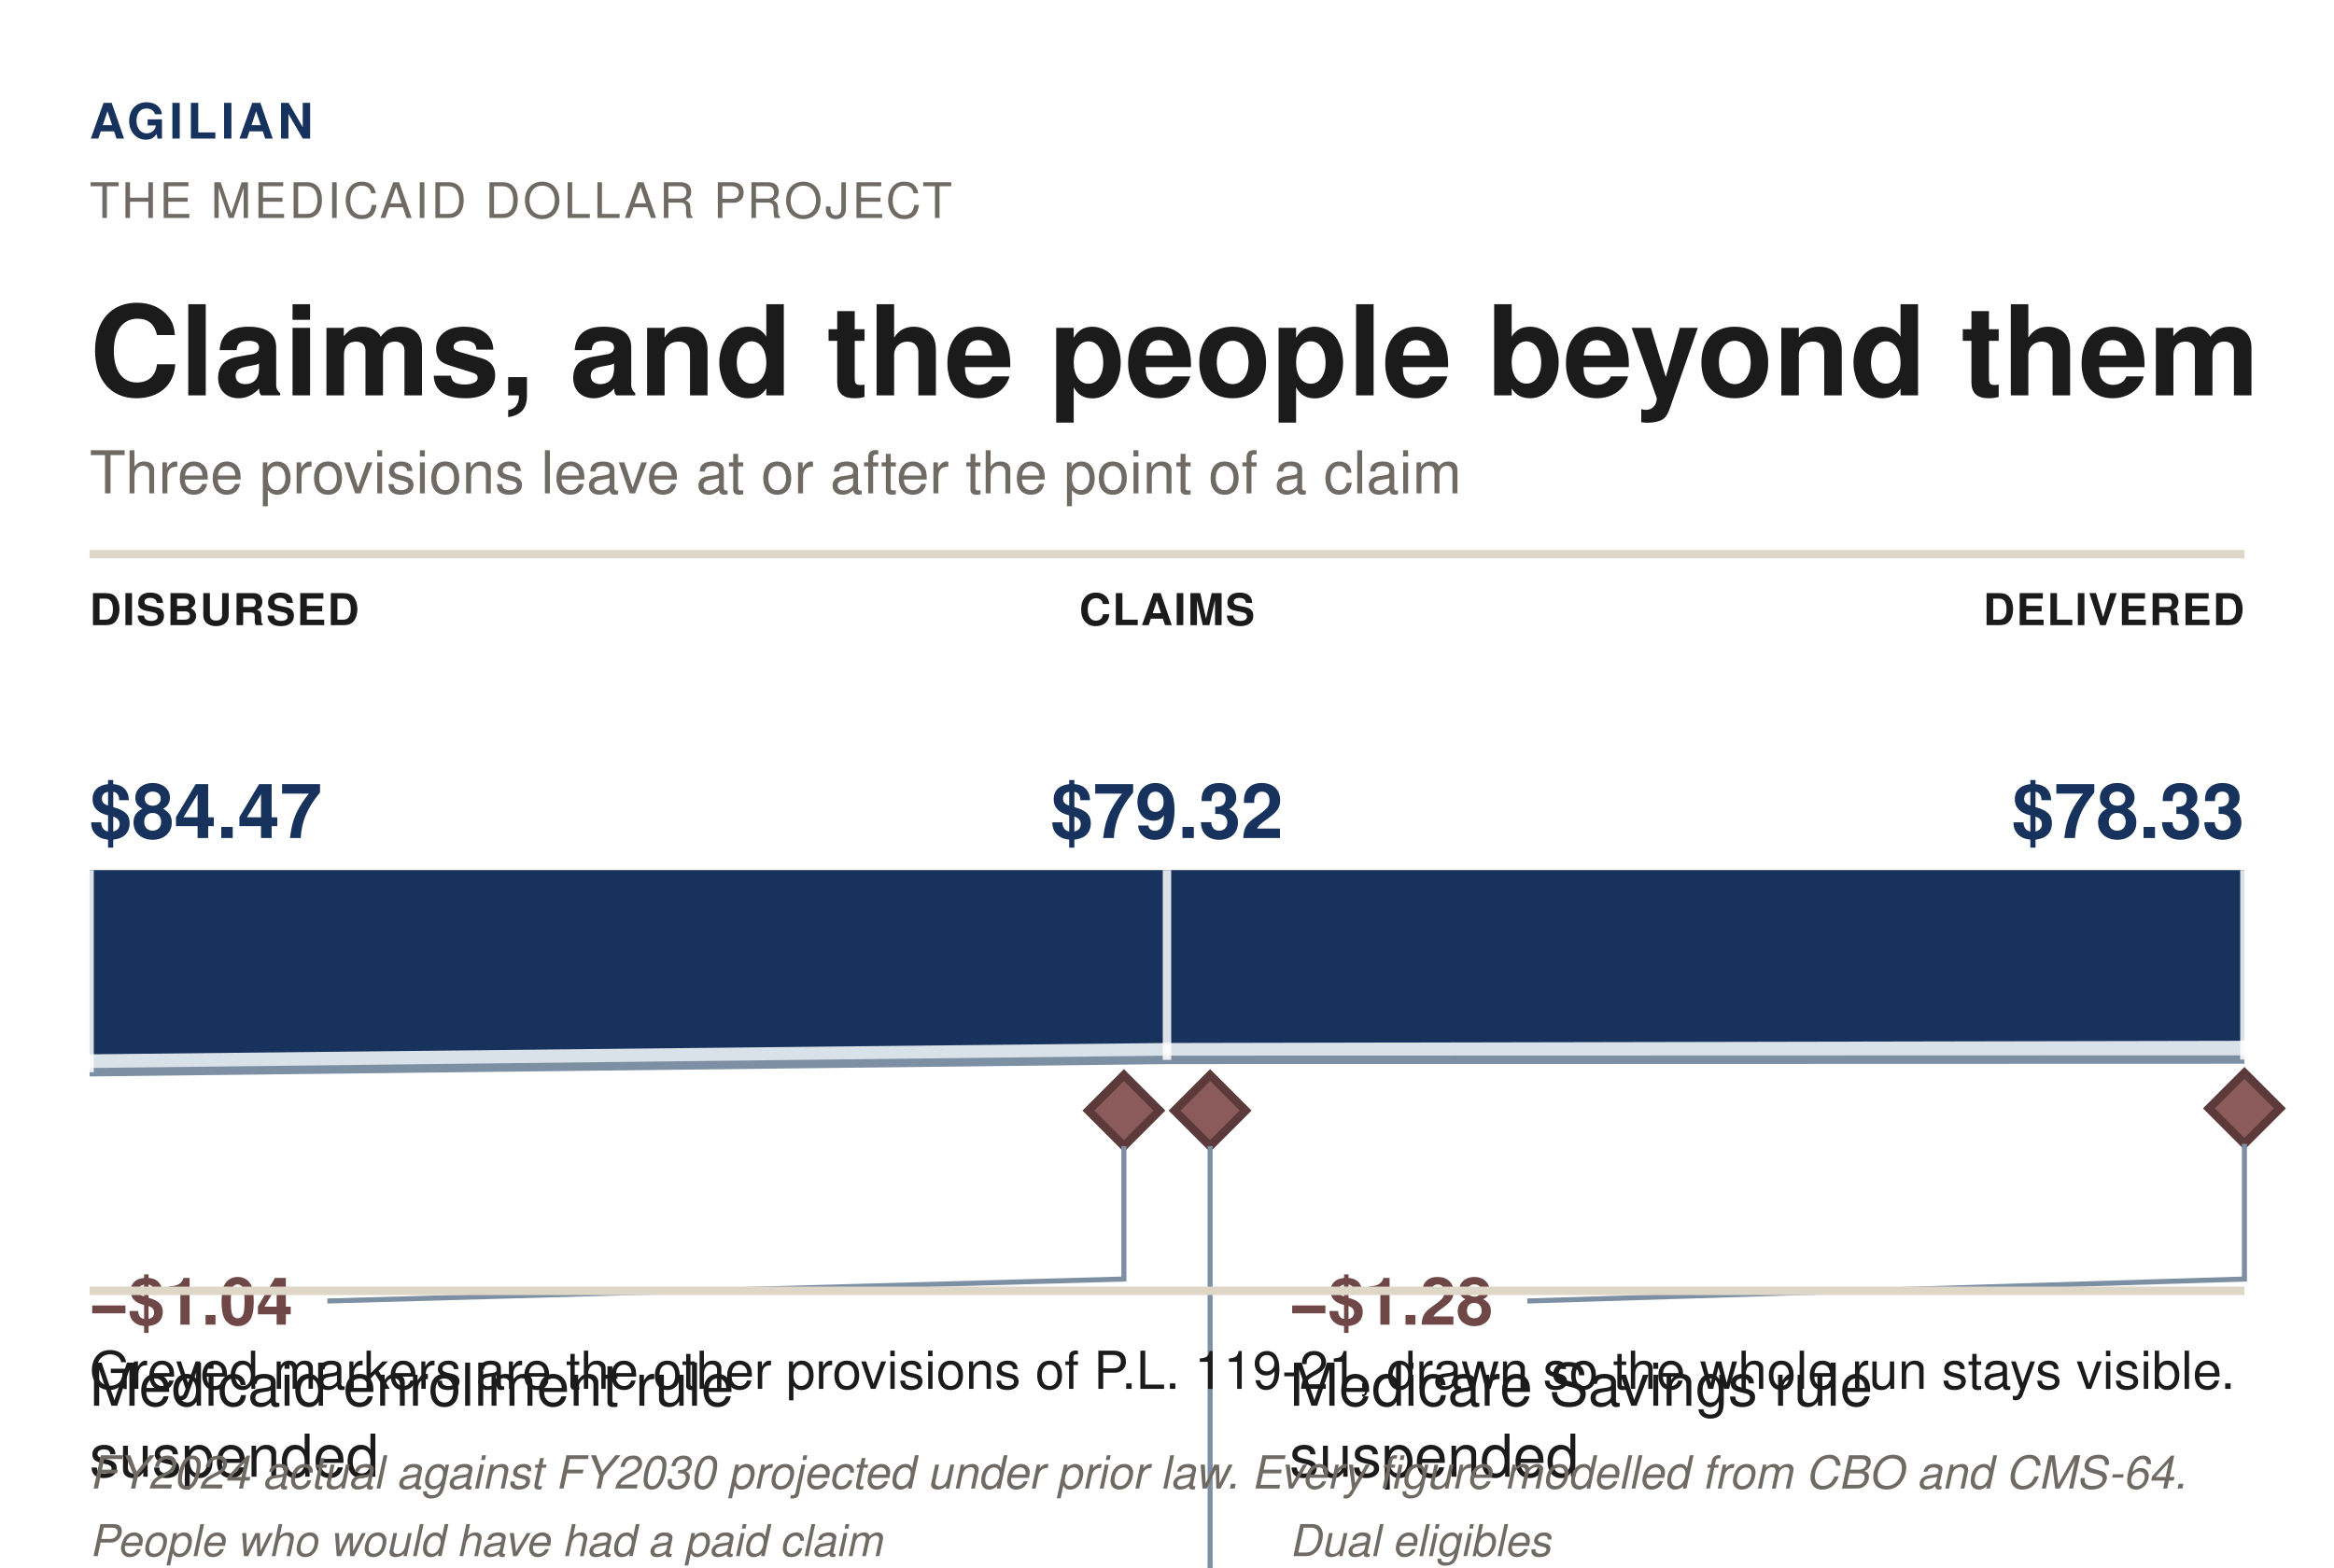
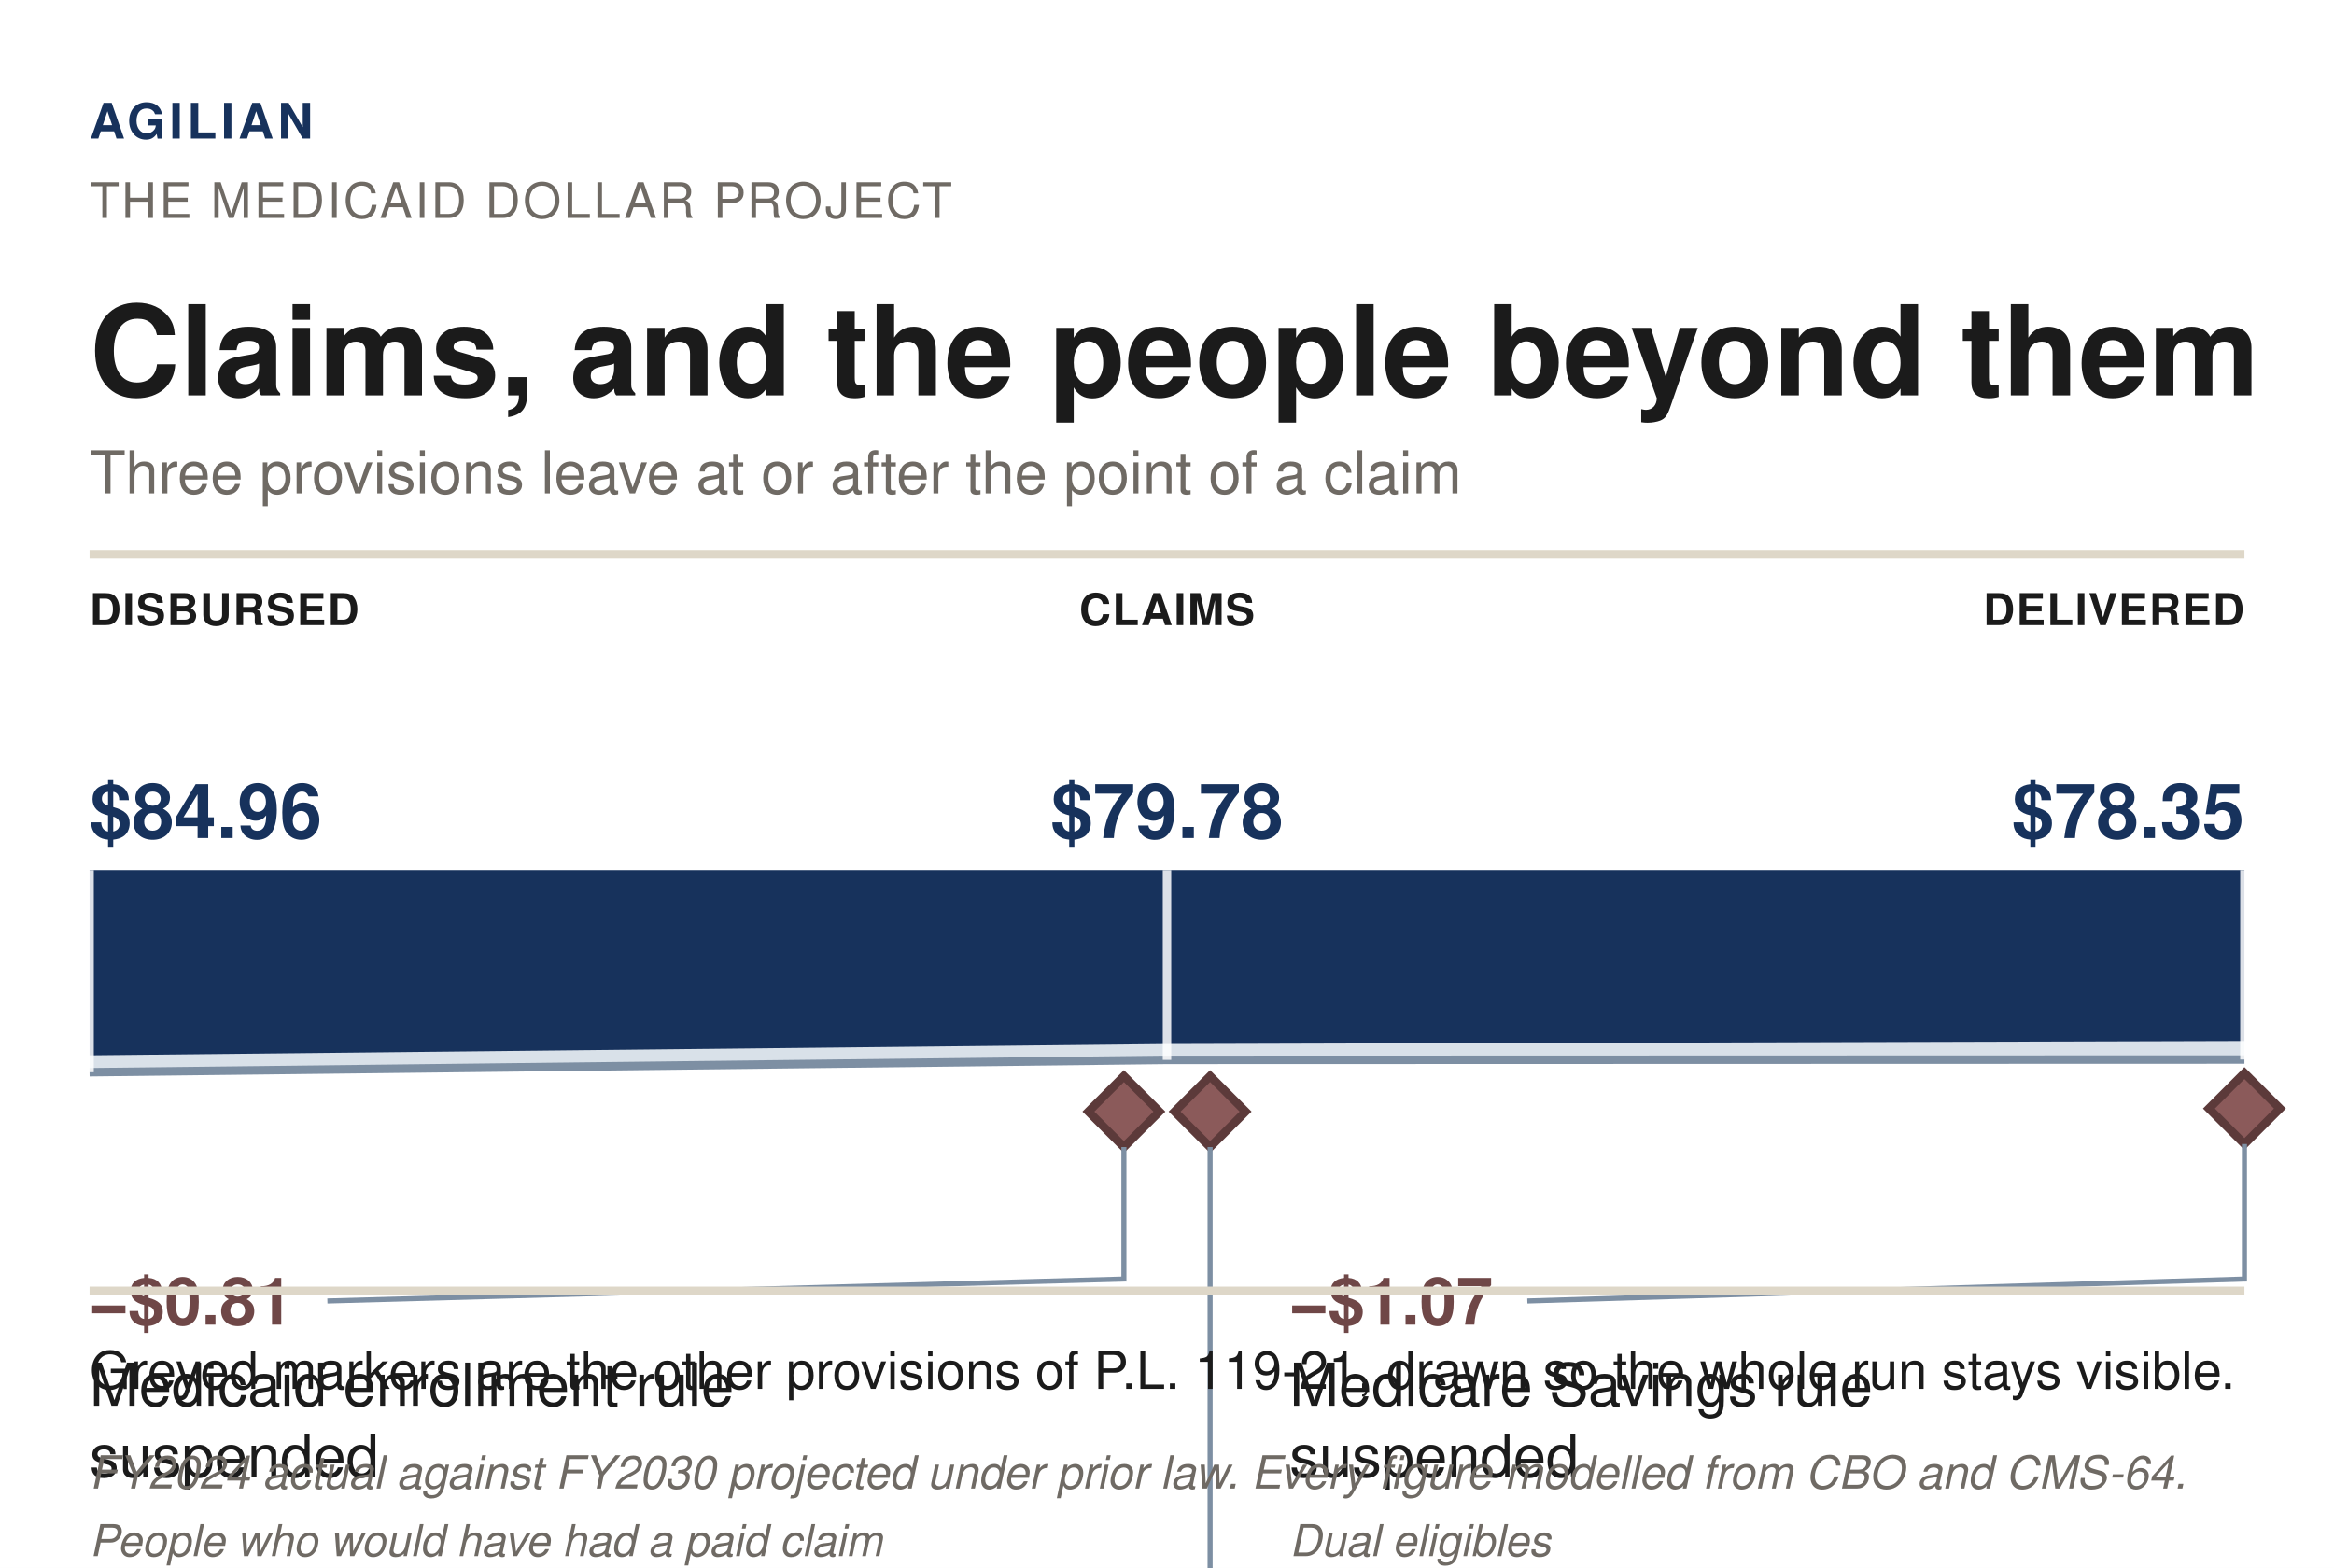
<svg xmlns="http://www.w3.org/2000/svg" viewBox="0 0 1381 928" role="img" aria-labelledby="t_fig8_taper_claims d_fig8_taper_claims">
  <rect width="1381" height="928" fill="#ffffff" />
  <text x="53.0" y="82.0" font-family="Segoe UI, Helvetica Neue, Helvetica, Arial, sans-serif" font-size="29" fill="#17325c" text-anchor="start" font-weight="bold" letter-spacing="2.4">AGILIAN</text>
  <text x="53.0" y="129.0" font-family="Segoe UI, Helvetica Neue, Helvetica, Arial, sans-serif" font-size="29" fill="#6f6a64" text-anchor="start" font-weight="normal" letter-spacing="1.5">THE MEDICAID DOLLAR PROJECT</text>
  <text x="53.0" y="234.0" font-family="Segoe UI, Helvetica Neue, Helvetica, Arial, sans-serif" font-size="74" fill="#1b1b1b" text-anchor="start" font-weight="bold">Claims, and the people beyond them</text>
  <text x="53.0" y="292.0" font-family="Segoe UI, Helvetica Neue, Helvetica, Arial, sans-serif" font-size="35" fill="#6f6a64" text-anchor="start" font-weight="normal">Three provisions leave at or after the point of a claim</text>
  <line x1="53" y1="328" x2="1328" y2="328" stroke="#ded7c8" stroke-width="5.0" />
  <path d="M53.0,515.0 L53.0,634.6 L690.5,627.3 L1328.0,627.1 L1328.0,515.0 Z" fill="#ccd6e1" fill-opacity="0.75" />
  <path d="M53.0,634.6 L690.5,627.3 L1328.0,627.1" fill="none" stroke="#7d8fa3" stroke-width="5.0" />
-   <path d="M53.0,515.0 L53.0,624.0 L690.5,617.3 L1328.0,616.0 L1328.0,515.0 Z" fill="#17325c" />
+   <path d="M53.0,515.0 L53.0,624.6 L690.5,617.9 L1328.0,616.1 L1328.0,515.0 Z" fill="#17325c" />
  <line x1="53.0" y1="515.0" x2="53.0" y2="634.6" stroke="#ffffff" stroke-width="5.0" stroke-opacity="0.85" />
  <text x="53.0" y="370.0" font-family="Segoe UI, Helvetica Neue, Helvetica, Arial, sans-serif" font-size="26" fill="#1b1b1b" text-anchor="start" font-weight="bold" letter-spacing="0.8">DISBURSED</text>
-   <text x="53.0" y="496.0" font-family="Segoe UI, Helvetica Neue, Helvetica, Arial, sans-serif" font-size="45" fill="#17325c" text-anchor="start" font-weight="bold">$84.47</text>
+   <text x="53.0" y="496.0" font-family="Segoe UI, Helvetica Neue, Helvetica, Arial, sans-serif" font-size="45" fill="#17325c" text-anchor="start" font-weight="bold">$84.96</text>
  <line x1="690.5" y1="515.0" x2="690.5" y2="627.3" stroke="#ffffff" stroke-width="5.0" stroke-opacity="0.85" />
  <text x="690.5" y="370.0" font-family="Segoe UI, Helvetica Neue, Helvetica, Arial, sans-serif" font-size="26" fill="#1b1b1b" text-anchor="middle" font-weight="bold" letter-spacing="0.8">CLAIMS</text>
-   <text x="690.5" y="496.0" font-family="Segoe UI, Helvetica Neue, Helvetica, Arial, sans-serif" font-size="45" fill="#17325c" text-anchor="middle" font-weight="bold">$79.32</text>
+   <text x="690.5" y="496.0" font-family="Segoe UI, Helvetica Neue, Helvetica, Arial, sans-serif" font-size="45" fill="#17325c" text-anchor="middle" font-weight="bold">$79.78</text>
  <line x1="1328.0" y1="515.0" x2="1328.0" y2="627.1" stroke="#ffffff" stroke-width="5.0" stroke-opacity="0.85" />
  <text x="1328.0" y="370.0" font-family="Segoe UI, Helvetica Neue, Helvetica, Arial, sans-serif" font-size="26" fill="#1b1b1b" text-anchor="end" font-weight="bold" letter-spacing="0.8">DELIVERED</text>
-   <text x="1328.0" y="496.0" font-family="Segoe UI, Helvetica Neue, Helvetica, Arial, sans-serif" font-size="45" fill="#17325c" text-anchor="end" font-weight="bold">$78.33</text>
-   <path d="M665.0,636.3 L686.0,657.3 L665.0,678.3 L644.0,657.3 Z" fill="#8B5A5A" stroke="#5c3a3a" stroke-width="5.0" />
-   <path d="M716.0,636.3 L737.0,657.3 L716.0,678.3 L695.0,657.3 Z" fill="#8B5A5A" stroke="#5c3a3a" stroke-width="5.0" />
-   <path d="M1328.0,635.0 L1349.0,656.0 L1328.0,677.0 L1307.0,656.0 Z" fill="#8B5A5A" stroke="#5c3a3a" stroke-width="5.0" />
-   <path d="M665.0,678.3 L665.0,757.0 L193.7,770.0" fill="none" stroke="#7d8fa3" stroke-width="3.0" />
-   <path d="M716.0,678.3 L716.0,939.0 L193.7,952.0" fill="none" stroke="#7d8fa3" stroke-width="3.0" />
-   <path d="M1328.0,677.0 L1328.0,757.0 L903.7,770.0" fill="none" stroke="#7d8fa3" stroke-width="3.0" />
-   <text x="53.0" y="784.0" font-family="Segoe UI, Helvetica Neue, Helvetica, Arial, sans-serif" font-size="39" fill="#6f4747" text-anchor="start" font-weight="bold">−$1.04</text>
+   <text x="1328.0" y="496.0" font-family="Segoe UI, Helvetica Neue, Helvetica, Arial, sans-serif" font-size="45" fill="#17325c" text-anchor="end" font-weight="bold">$78.35</text>
+   <path d="M665.0,636.9 L686.0,657.9 L665.0,678.9 L644.0,657.9 Z" fill="#8B5A5A" stroke="#5c3a3a" stroke-width="5.0" />
+   <path d="M716.0,636.9 L737.0,657.9 L716.0,678.9 L695.0,657.9 Z" fill="#8B5A5A" stroke="#5c3a3a" stroke-width="5.0" />
+   <path d="M1328.0,635.1 L1349.0,656.1 L1328.0,677.1 L1307.0,656.1 Z" fill="#8B5A5A" stroke="#5c3a3a" stroke-width="5.0" />
+   <path d="M665.0,678.9 L665.0,757.0 L193.7,770.0" fill="none" stroke="#7d8fa3" stroke-width="3.0" />
+   <path d="M716.0,678.9 L716.0,939.0 L193.7,952.0" fill="none" stroke="#7d8fa3" stroke-width="3.0" />
+   <path d="M1328.0,677.1 L1328.0,757.0 L903.7,770.0" fill="none" stroke="#7d8fa3" stroke-width="3.0" />
+   <text x="53.0" y="784.0" font-family="Segoe UI, Helvetica Neue, Helvetica, Arial, sans-serif" font-size="39" fill="#6f4747" text-anchor="start" font-weight="bold">−$0.81</text>
  <text x="53.0" y="832.0" font-family="Segoe UI, Helvetica Neue, Helvetica, Arial, sans-serif" font-size="35" fill="#1b1b1b" text-anchor="start" font-weight="normal">Medicaid enrollment rule</text>
  <text x="53.0" y="874.0" font-family="Segoe UI, Helvetica Neue, Helvetica, Arial, sans-serif" font-size="35" fill="#1b1b1b" text-anchor="start" font-weight="normal">suspended</text>
  <text x="53.0" y="921.0" font-family="Segoe UI, Helvetica Neue, Helvetica, Arial, sans-serif" font-size="26" fill="#6f6a64" text-anchor="start" font-weight="normal" font-style="italic">People who would have had a paid claim</text>
-   <text x="53.0" y="966.0" font-family="Segoe UI, Helvetica Neue, Helvetica, Arial, sans-serif" font-size="39" fill="#6f4747" text-anchor="start" font-weight="bold">−$0.85</text>
+   <text x="53.0" y="966.0" font-family="Segoe UI, Helvetica Neue, Helvetica, Arial, sans-serif" font-size="39" fill="#6f4747" text-anchor="start" font-weight="bold">−$1.29</text>
  <text x="53.0" y="1014.0" font-family="Segoe UI, Helvetica Neue, Helvetica, Arial, sans-serif" font-size="35" fill="#1b1b1b" text-anchor="start" font-weight="normal">Directed payment caps</text>
  <text x="53.0" y="1061.0" font-family="Segoe UI, Helvetica Neue, Helvetica, Arial, sans-serif" font-size="26" fill="#6f6a64" text-anchor="start" font-weight="normal" font-style="italic">Hospitals, nursing facilities, academic</text>
  <text x="53.0" y="1095.0" font-family="Segoe UI, Helvetica Neue, Helvetica, Arial, sans-serif" font-size="26" fill="#6f6a64" text-anchor="start" font-weight="normal" font-style="italic">centres</text>
-   <text x="763.0" y="784.0" font-family="Segoe UI, Helvetica Neue, Helvetica, Arial, sans-serif" font-size="39" fill="#6f4747" text-anchor="start" font-weight="bold">−$1.28</text>
+   <text x="763.0" y="784.0" font-family="Segoe UI, Helvetica Neue, Helvetica, Arial, sans-serif" font-size="39" fill="#6f4747" text-anchor="start" font-weight="bold">−$1.07</text>
  <text x="763.0" y="832.0" font-family="Segoe UI, Helvetica Neue, Helvetica, Arial, sans-serif" font-size="35" fill="#1b1b1b" text-anchor="start" font-weight="normal">Medicare Savings rule</text>
  <text x="763.0" y="874.0" font-family="Segoe UI, Helvetica Neue, Helvetica, Arial, sans-serif" font-size="35" fill="#1b1b1b" text-anchor="start" font-weight="normal">suspended</text>
  <text x="763.0" y="921.0" font-family="Segoe UI, Helvetica Neue, Helvetica, Arial, sans-serif" font-size="26" fill="#6f6a64" text-anchor="start" font-weight="normal" font-style="italic">Dual eligibles</text>
  <rect x="53.0" y="1180.0" width="58" height="40" fill="#17325c" />
  <text x="130.0" y="1210.0" font-family="Segoe UI, Helvetica Neue, Helvetica, Arial, sans-serif" font-size="29" fill="#1b1b1b" text-anchor="start" font-weight="normal">FY2030 projected spend, after P.L. 119-21</text>
  <rect x="776.3" y="1180.0" width="58" height="40" fill="#ccd6e1" stroke="#7d8fa3" stroke-width="5.0" />
  <text x="853.3" y="1210.0" font-family="Segoe UI, Helvetica Neue, Helvetica, Arial, sans-serif" font-size="29" fill="#1b1b1b" text-anchor="start" font-weight="normal">Money impacted by P.L. 119-21</text>
  <line x1="53" y1="764.0" x2="1328" y2="764.0" stroke="#ded7c8" stroke-width="5.0" />
  <text x="53.0" y="822.0" font-family="Segoe UI, Helvetica Neue, Helvetica, Arial, sans-serif" font-size="31" fill="#1b1b1b" text-anchor="start" font-weight="normal">Greyed markers are the other provisions of P.L. 119-21, drawn so the whole run stays visible.</text>
  <text x="53.0" y="881.0" font-family="Segoe UI, Helvetica Neue, Helvetica, Arial, sans-serif" font-size="27" fill="#6f6a64" text-anchor="start" font-weight="normal" font-style="italic">FY2024 actual against FY2030 projected under prior law. Every figure modelled from CBO and CMS-64.</text>
</svg>
